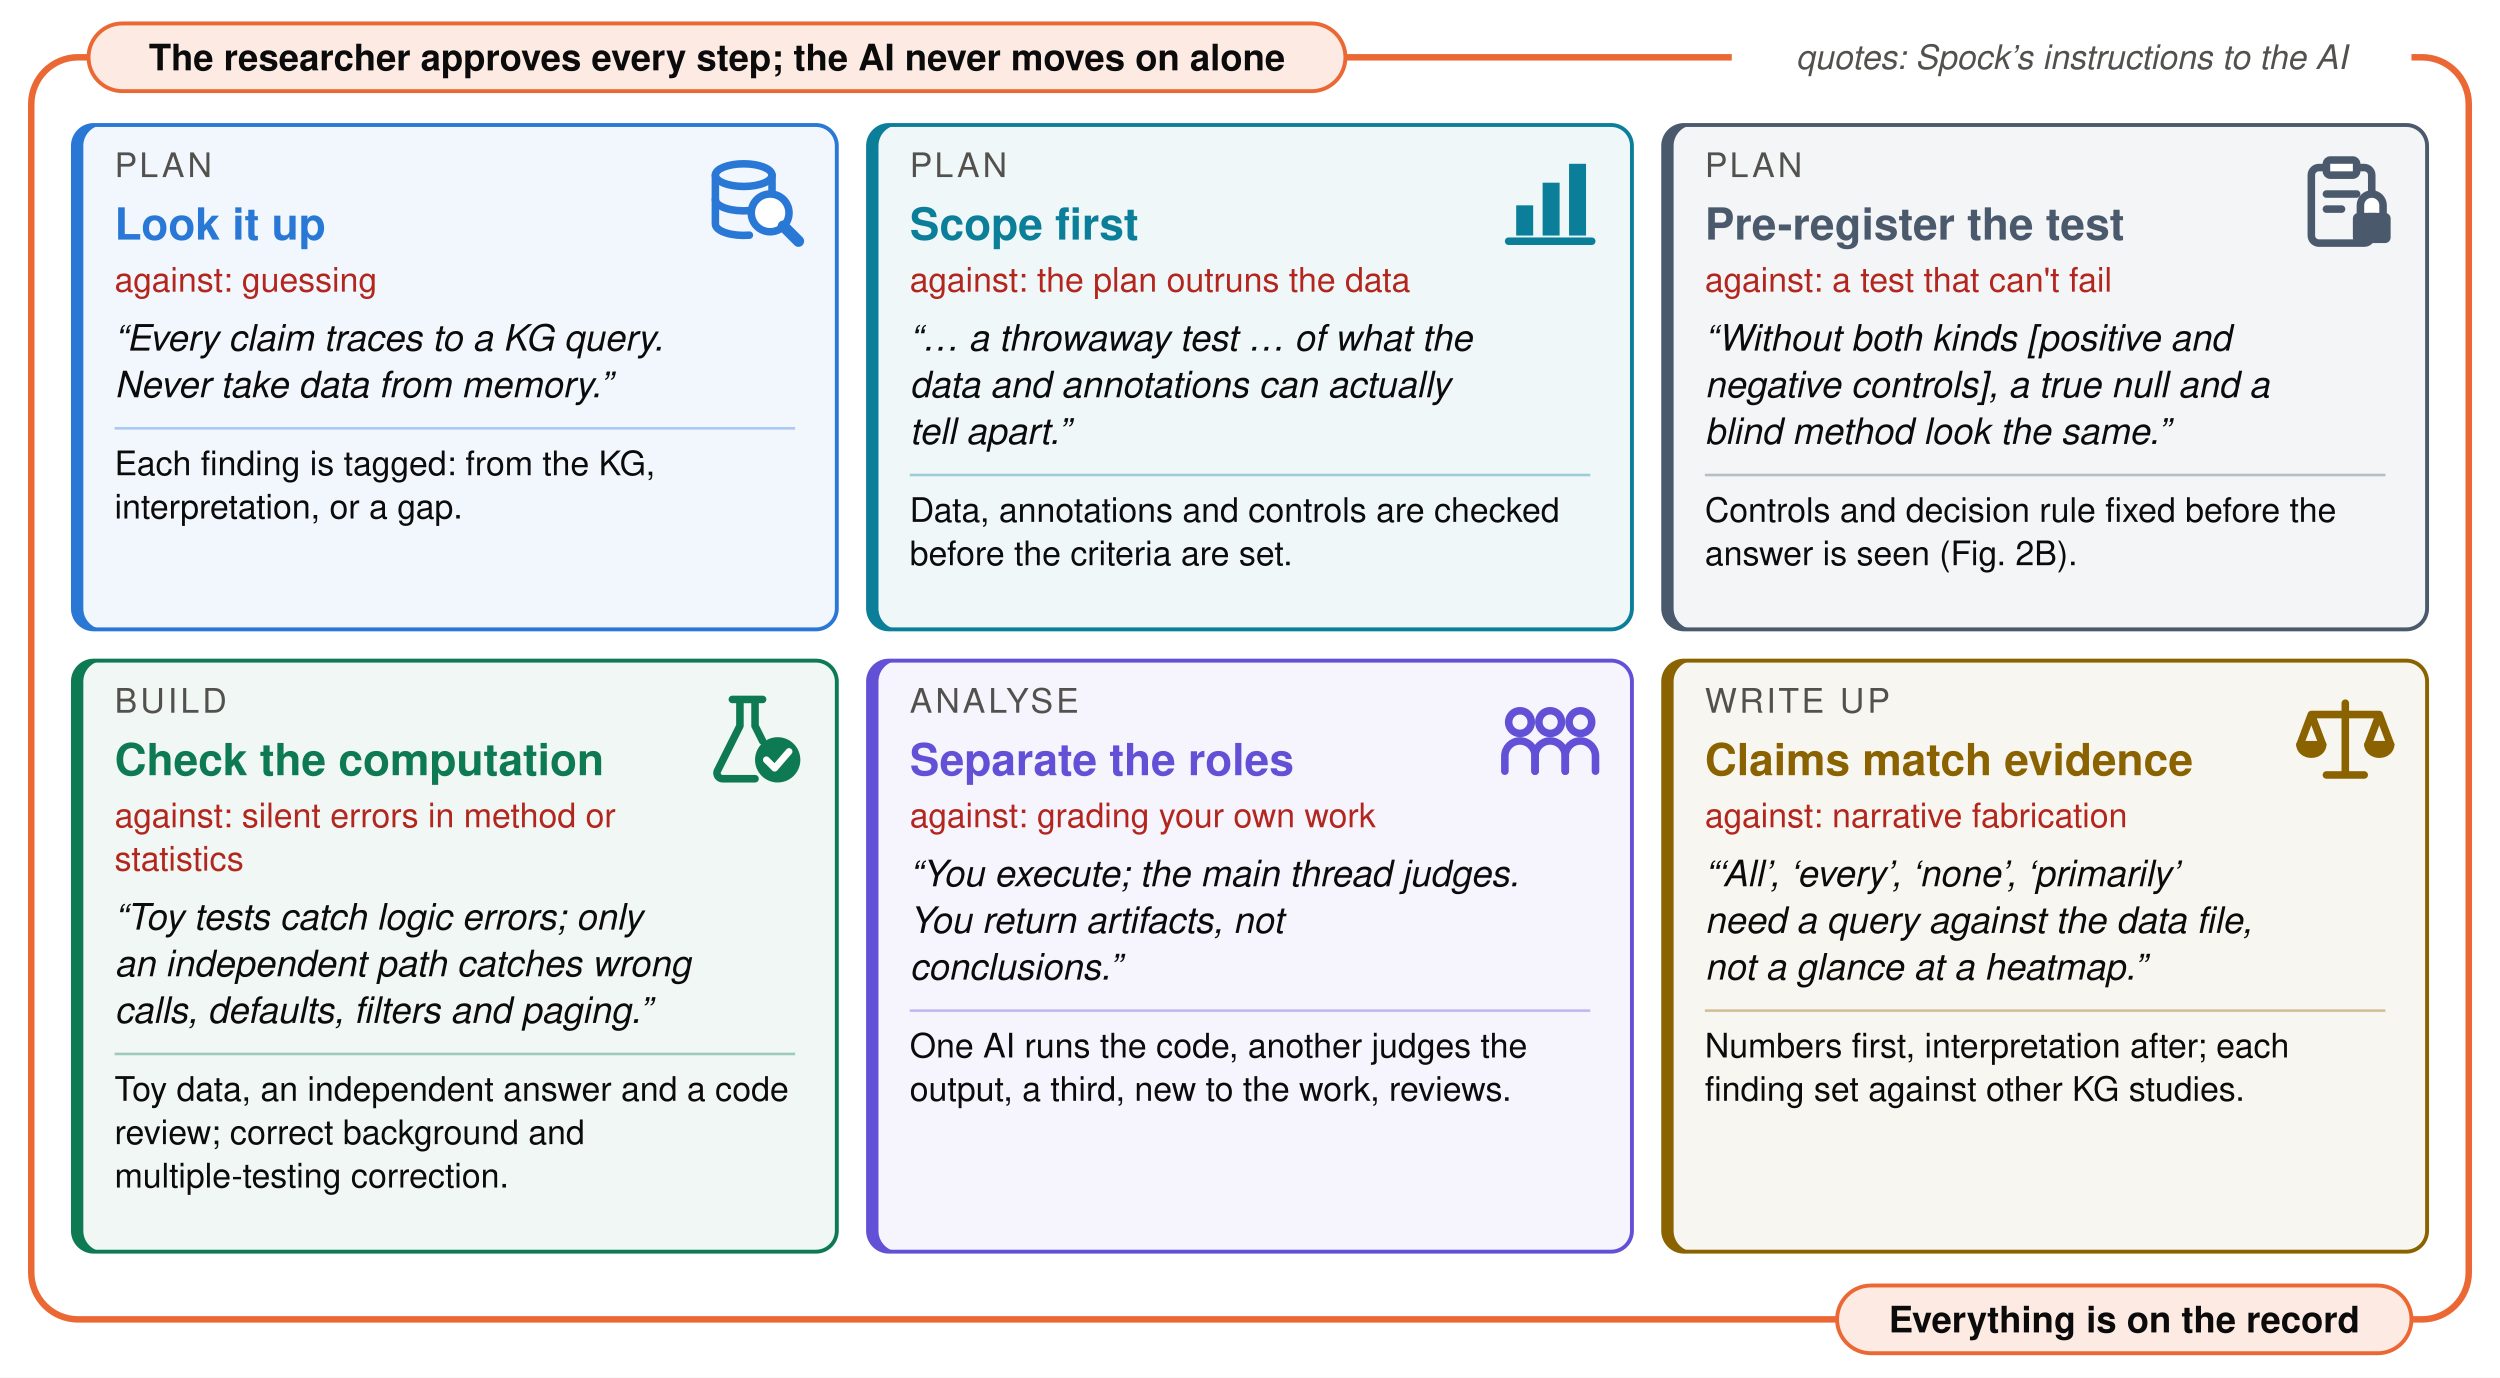
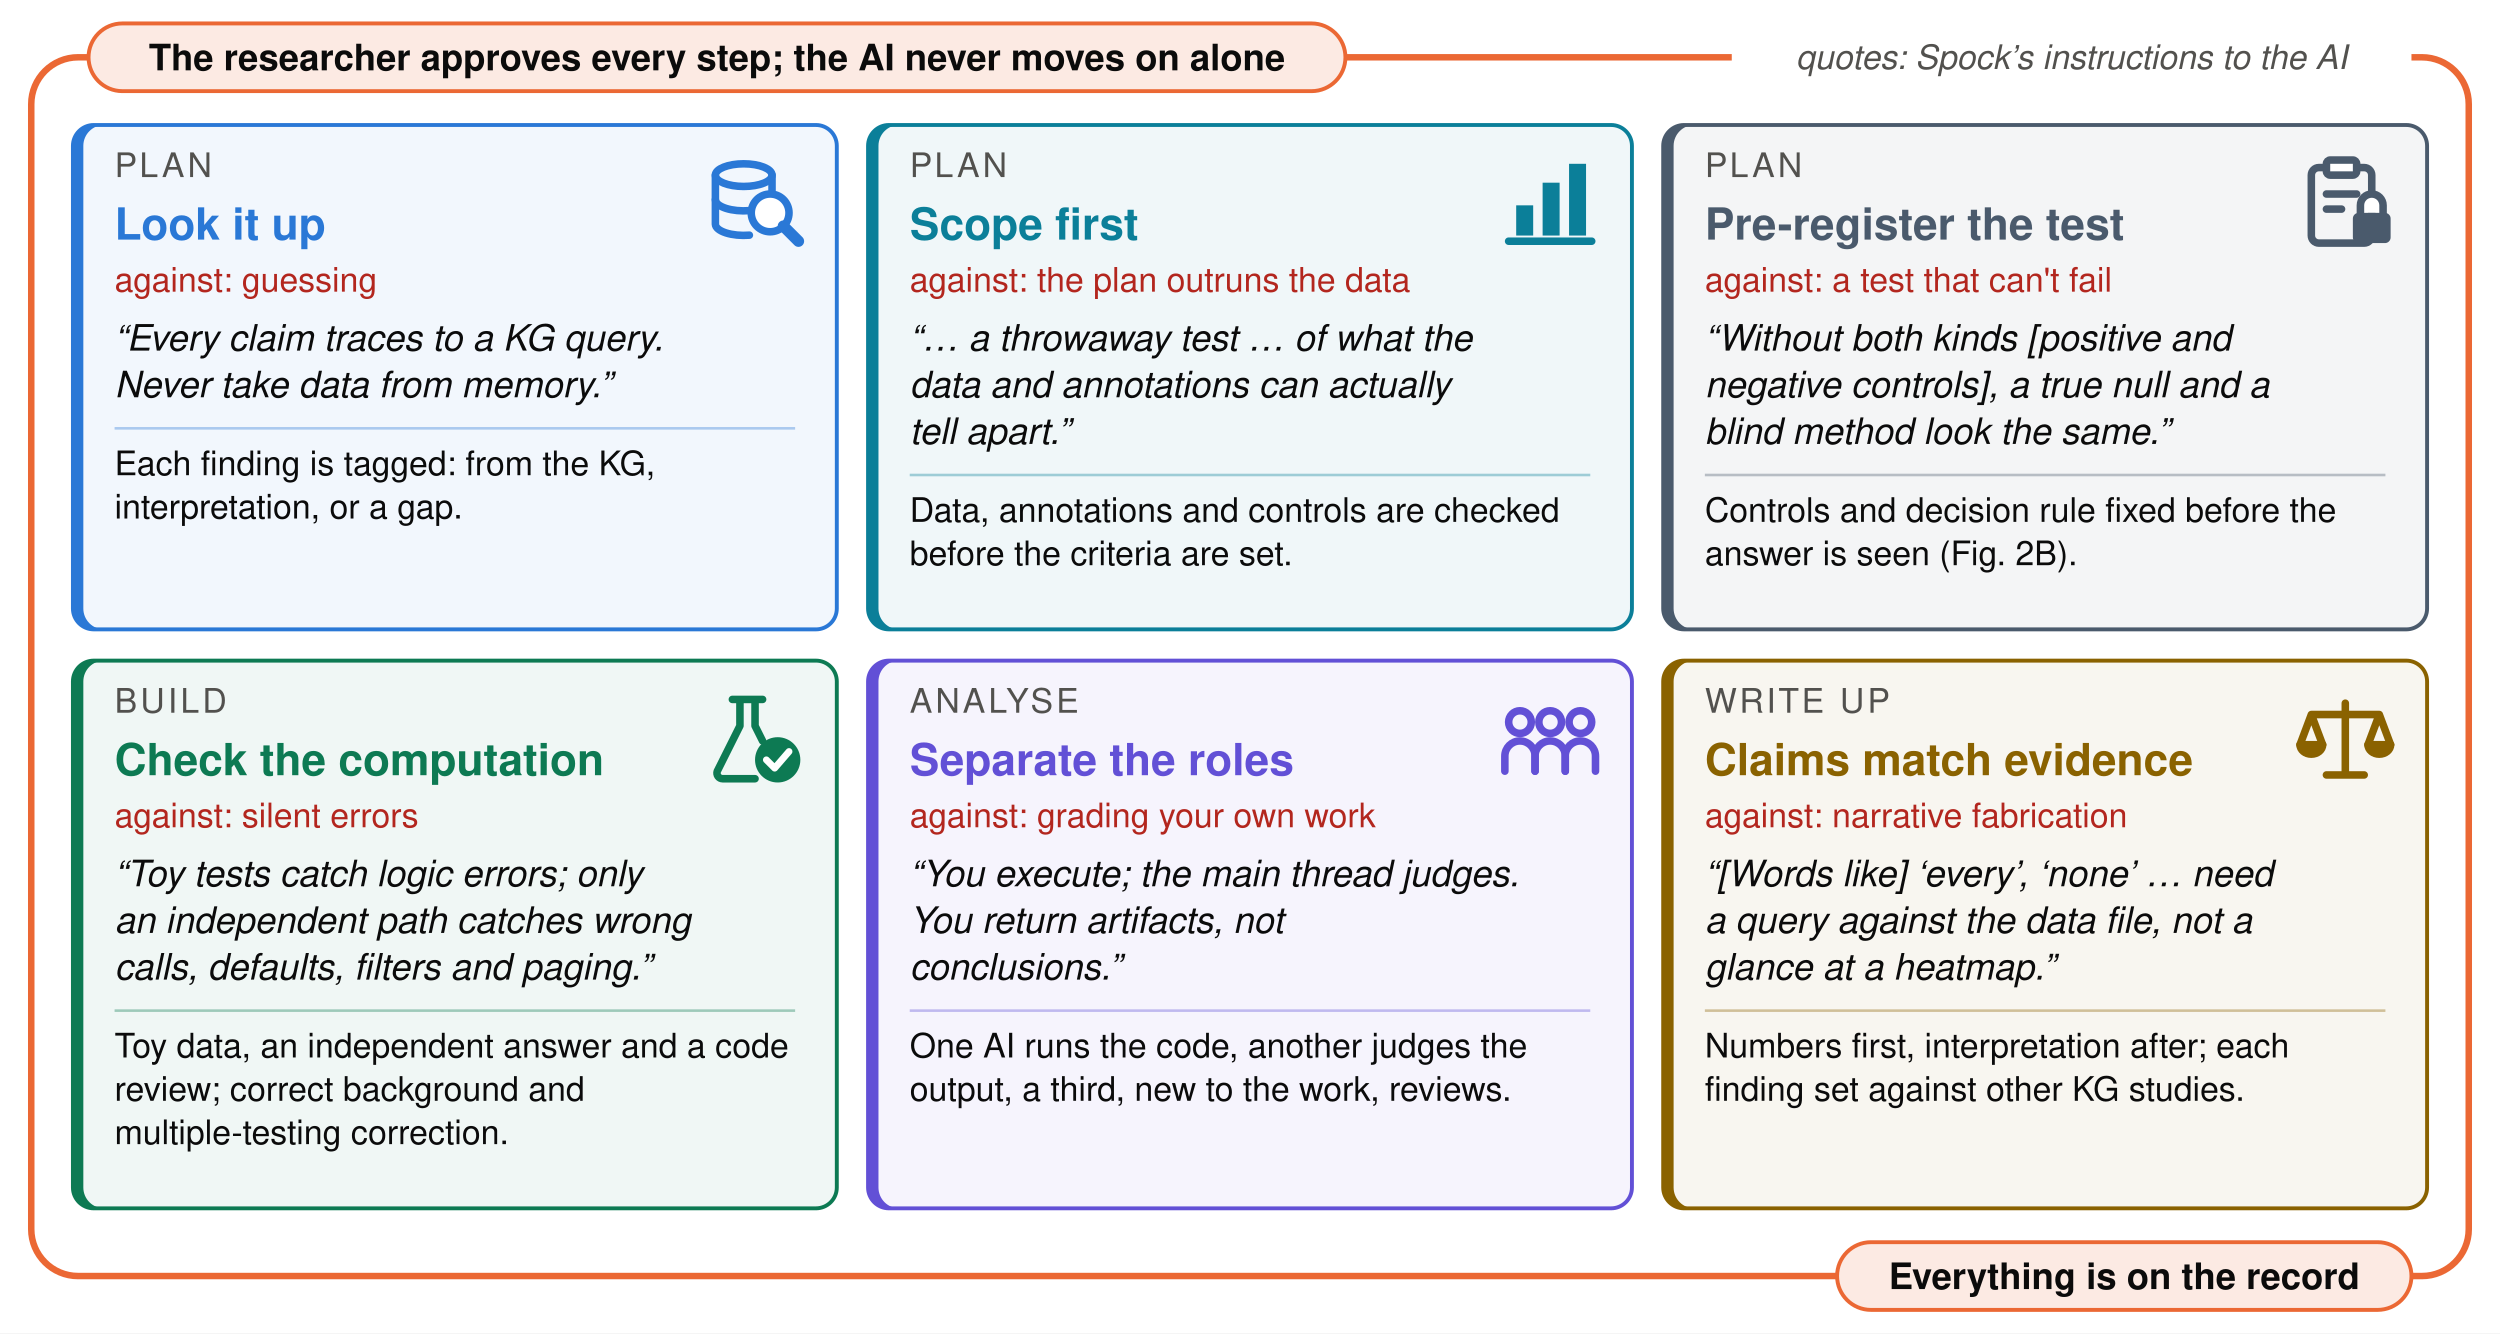
- <svg xmlns="http://www.w3.org/2000/svg" width="960" height="529" viewBox="0 0 960 529" font-family="Helvetica, Arial, 'Segoe UI', sans-serif">
+ <svg xmlns="http://www.w3.org/2000/svg" width="960" height="512" viewBox="0 0 960 512" font-family="Helvetica, Arial, 'Segoe UI', sans-serif">
  <defs>
-     <marker id="meb6834" viewBox="0 0 10 10" refX="9" refY="5" markerWidth="6" markerHeight="6" orient="auto-start-reverse">
-       <path d="M0,0 L10,5 L0,10 z" fill="#eb6834" />
+     <marker id="m0b0b0b" viewBox="0 0 10 10" refX="9" refY="5" markerWidth="6" markerHeight="6" orient="auto-start-reverse">
+       <path d="M0,0 L10,5 L0,10 z" fill="#0b0b0b" />
+     </marker>
+     <marker id="m0b7f99" viewBox="0 0 10 10" refX="9" refY="5" markerWidth="6" markerHeight="6" orient="auto-start-reverse">
+       <path d="M0,0 L10,5 L0,10 z" fill="#0b7f99" />
+     </marker>
+     <marker id="m0d7a53" viewBox="0 0 10 10" refX="9" refY="5" markerWidth="6" markerHeight="6" orient="auto-start-reverse">
+       <path d="M0,0 L10,5 L0,10 z" fill="#0d7a53" />
+     </marker>
+     <marker id="m1baf7a" viewBox="0 0 10 10" refX="9" refY="5" markerWidth="6" markerHeight="6" orient="auto-start-reverse">
+       <path d="M0,0 L10,5 L0,10 z" fill="#1baf7a" />
+     </marker>
+     <marker id="m2a78d6" viewBox="0 0 10 10" refX="9" refY="5" markerWidth="6" markerHeight="6" orient="auto-start-reverse">
+       <path d="M0,0 L10,5 L0,10 z" fill="#2a78d6" />
+     </marker>
+     <marker id="m4a5a6c" viewBox="0 0 10 10" refX="9" refY="5" markerWidth="6" markerHeight="6" orient="auto-start-reverse">
+       <path d="M0,0 L10,5 L0,10 z" fill="#4a5a6c" />
+     </marker>
+     <marker id="m52514e" viewBox="0 0 10 10" refX="9" refY="5" markerWidth="6" markerHeight="6" orient="auto-start-reverse">
+       <path d="M0,0 L10,5 L0,10 z" fill="#52514e" />
+     </marker>
+     <marker id="m6250d6" viewBox="0 0 10 10" refX="9" refY="5" markerWidth="6" markerHeight="6" orient="auto-start-reverse">
+       <path d="M0,0 L10,5 L0,10 z" fill="#6250d6" />
    </marker>
    <marker id="m8a6200" viewBox="0 0 10 10" refX="9" refY="5" markerWidth="6" markerHeight="6" orient="auto-start-reverse">
      <path d="M0,0 L10,5 L0,10 z" fill="#8a6200" />
    </marker>
    <marker id="mb0397a" viewBox="0 0 10 10" refX="9" refY="5" markerWidth="6" markerHeight="6" orient="auto-start-reverse">
      <path d="M0,0 L10,5 L0,10 z" fill="#b0397a" />
    </marker>
-     <marker id="m2a78d6" viewBox="0 0 10 10" refX="9" refY="5" markerWidth="6" markerHeight="6" orient="auto-start-reverse">
-       <path d="M0,0 L10,5 L0,10 z" fill="#2a78d6" />
-     </marker>
    <marker id="me34948" viewBox="0 0 10 10" refX="9" refY="5" markerWidth="6" markerHeight="6" orient="auto-start-reverse">
      <path d="M0,0 L10,5 L0,10 z" fill="#e34948" />
    </marker>
-     <marker id="m0d7a53" viewBox="0 0 10 10" refX="9" refY="5" markerWidth="6" markerHeight="6" orient="auto-start-reverse">
-       <path d="M0,0 L10,5 L0,10 z" fill="#0d7a53" />
-     </marker>
-     <marker id="m52514e" viewBox="0 0 10 10" refX="9" refY="5" markerWidth="6" markerHeight="6" orient="auto-start-reverse">
-       <path d="M0,0 L10,5 L0,10 z" fill="#52514e" />
-     </marker>
-     <marker id="m0b0b0b" viewBox="0 0 10 10" refX="9" refY="5" markerWidth="6" markerHeight="6" orient="auto-start-reverse">
-       <path d="M0,0 L10,5 L0,10 z" fill="#0b0b0b" />
-     </marker>
-     <marker id="m4a5a6c" viewBox="0 0 10 10" refX="9" refY="5" markerWidth="6" markerHeight="6" orient="auto-start-reverse">
-       <path d="M0,0 L10,5 L0,10 z" fill="#4a5a6c" />
-     </marker>
-     <marker id="m6250d6" viewBox="0 0 10 10" refX="9" refY="5" markerWidth="6" markerHeight="6" orient="auto-start-reverse">
-       <path d="M0,0 L10,5 L0,10 z" fill="#6250d6" />
-     </marker>
-     <marker id="m0b7f99" viewBox="0 0 10 10" refX="9" refY="5" markerWidth="6" markerHeight="6" orient="auto-start-reverse">
-       <path d="M0,0 L10,5 L0,10 z" fill="#0b7f99" />
-     </marker>
-     <marker id="m1baf7a" viewBox="0 0 10 10" refX="9" refY="5" markerWidth="6" markerHeight="6" orient="auto-start-reverse">
-       <path d="M0,0 L10,5 L0,10 z" fill="#1baf7a" />
+     <marker id="meb6834" viewBox="0 0 10 10" refX="9" refY="5" markerWidth="6" markerHeight="6" orient="auto-start-reverse">
+       <path d="M0,0 L10,5 L0,10 z" fill="#eb6834" />
    </marker>
  </defs>
  <rect width="100%" height="100%" fill="#ffffff" />
-   <rect x="12" y="22" width="936" height="484.64" rx="18" fill="#ffffff" stroke="#eb6834" stroke-width="2.5" />
+   <rect x="12" y="22" width="936" height="468.0" rx="18" fill="#ffffff" stroke="#eb6834" stroke-width="2.5" />
  <rect x="34" y="9" width="482.64" height="26" rx="13" fill="#fceae3" stroke="#eb6834" stroke-width="1.5" />
  <text x="275.32" y="27" font-size="14" font-weight="bold" font-style="normal" fill="#0b0b0b" text-anchor="middle">The researcher approves every step; the AI never moves on alone</text>
-   <rect x="705.44" y="493.64" width="220.56" height="26" rx="13" fill="#fceae3" stroke="#eb6834" stroke-width="1.5" />
-   <text x="815.72" y="511.64" font-size="14" font-weight="bold" font-style="normal" fill="#0b0b0b" text-anchor="middle">Everything is on the record</text>
+   <rect x="705.44" y="477.0" width="220.56" height="26" rx="13" fill="#fceae3" stroke="#eb6834" stroke-width="1.5" />
+   <text x="815.72" y="495.0" font-size="14" font-weight="bold" font-style="normal" fill="#0b0b0b" text-anchor="middle">Everything is on the record</text>
  <rect x="665.0" y="13" width="261.0" height="18" rx="0" fill="#ffffff" stroke="none" stroke-width="1.5" />
  <text x="795.5" y="26.5" font-size="13" font-weight="normal" font-style="italic" fill="#52514e" text-anchor="middle">quotes: Spock’s instructions to the AI</text>
  <rect x="28.0" y="48" width="293.333" height="193.68" rx="8" fill="#2a78d6" stroke="none" stroke-width="1.5" />
  <rect x="32.0" y="48" width="289.333" height="193.68" rx="8" fill="#f2f7fd" stroke="none" stroke-width="1.5" />
  <rect x="28.0" y="48" width="293.333" height="193.68" rx="8" fill="none" stroke="#2a78d6" stroke-width="1.5" />
  <text x="44.0" y="68" font-size="13" letter-spacing="1.2" fill="#52514e">PLAN</text>
  <g transform="translate(272.5333,60) scale(1.45)">
    <g fill="none" stroke="#2a78d6" stroke-width="2" stroke-linecap="round" stroke-linejoin="round">
      <ellipse cx="9" cy="5" rx="7.5" ry="3" />
      <path d="M1.5,5 V18 a7.5,3 0 0 0 9,2.9" />
      <path d="M16.5,5 V9" />
      <path d="M1.5,11.5 a7.5,3 0 0 0 9,2.9" />
    </g>
    <circle cx="16" cy="15" r="5" fill="#fff" stroke="#2a78d6" stroke-width="2" />
    <path d="M19.5,18.5 L23.5,22.5" fill="none" stroke="#2a78d6" stroke-width="3" stroke-linecap="round" />
  </g>
  <text x="44.0" y="92" font-size="17" font-weight="bold" font-style="normal" fill="#2a78d6" text-anchor="start">Look it up</text>
  <text x="44.0" y="112" font-size="13" font-weight="normal" font-style="normal" fill="#b3261e" text-anchor="start">against: guessing</text>
  <text x="44.0" y="134.64" font-size="14" font-weight="normal" font-style="italic" fill="#0b0b0b" text-anchor="start">“Every claim traces to a KG query.</text>
  <text x="44.0" y="152.56" font-size="14" font-weight="normal" font-style="italic" fill="#0b0b0b" text-anchor="start">Never take data from memory.”</text>
  <path d="M44.0,164.48 H305.333" stroke="#aac9ef" stroke-width="1" />
  <text x="44.0" y="182.48" font-size="13" font-weight="normal" font-style="normal" fill="#0b0b0b" text-anchor="start">Each finding is tagged: from the KG,</text>
  <text x="44.0" y="199.12" font-size="13" font-weight="normal" font-style="normal" fill="#0b0b0b" text-anchor="start">interpretation, or a gap.</text>
  <rect x="333.333" y="48" width="293.333" height="193.68" rx="8" fill="#0b7f99" stroke="none" stroke-width="1.5" />
  <rect x="337.333" y="48" width="289.333" height="193.68" rx="8" fill="#f0f7f9" stroke="none" stroke-width="1.5" />
  <rect x="333.333" y="48" width="293.333" height="193.68" rx="8" fill="none" stroke="#0b7f99" stroke-width="1.5" />
  <text x="349.333" y="68" font-size="13" letter-spacing="1.2" fill="#52514e">PLAN</text>
  <g transform="translate(577.8667,60) scale(1.45)">
    <g fill="#0b7f99">
      <rect x="3" y="13" width="4.5" height="8" />
      <rect x="10" y="7" width="4.5" height="14" />
      <rect x="17" y="2" width="4.5" height="19" />
    </g>
    <path d="M1,22.5 H23" fill="none" stroke="#0b7f99" stroke-width="2" stroke-linecap="round" stroke-linejoin="round" />
  </g>
  <text x="349.333" y="92" font-size="17" font-weight="bold" font-style="normal" fill="#0b7f99" text-anchor="start">Scope first</text>
  <text x="349.333" y="112" font-size="13" font-weight="normal" font-style="normal" fill="#b3261e" text-anchor="start">against: the plan outruns the data</text>
  <text x="349.333" y="134.64" font-size="14" font-weight="normal" font-style="italic" fill="#0b0b0b" text-anchor="start">“… a throwaway test … of what the</text>
  <text x="349.333" y="152.56" font-size="14" font-weight="normal" font-style="italic" fill="#0b0b0b" text-anchor="start">data and annotations can actually</text>
  <text x="349.333" y="170.48" font-size="14" font-weight="normal" font-style="italic" fill="#0b0b0b" text-anchor="start">tell apart.”</text>
  <path d="M349.333,182.4 H610.667" stroke="#9dccd6" stroke-width="1" />
  <text x="349.333" y="200.4" font-size="13" font-weight="normal" font-style="normal" fill="#0b0b0b" text-anchor="start">Data, annotations and controls are checked</text>
  <text x="349.333" y="217.04" font-size="13" font-weight="normal" font-style="normal" fill="#0b0b0b" text-anchor="start">before the criteria are set.</text>
  <rect x="638.667" y="48" width="293.333" height="193.68" rx="8" fill="#4a5a6c" stroke="none" stroke-width="1.5" />
  <rect x="642.667" y="48" width="289.333" height="193.68" rx="8" fill="#f4f5f6" stroke="none" stroke-width="1.5" />
  <rect x="638.667" y="48" width="293.333" height="193.68" rx="8" fill="none" stroke="#4a5a6c" stroke-width="1.5" />
  <text x="654.667" y="68" font-size="13" letter-spacing="1.2" fill="#52514e">PLAN</text>
  <g transform="translate(883.2,60) scale(1.45)">
    <g fill="none" stroke="#4a5a6c" stroke-width="2" stroke-linecap="round" stroke-linejoin="round">
      <rect x="3" y="3" width="16" height="20" rx="2" />
      <rect x="7" y="1" width="8" height="4" rx="1" fill="#fff" />
      <path d="M7,10 H15 M7,14 H11" />
      <path d="M16,15 V13 a3,3 0 0 1 6,0 V15" fill="#fff" />
    </g>
    <rect x="14" y="15" width="10" height="8" rx="1.5" fill="#4a5a6c" />
  </g>
  <text x="654.667" y="92" font-size="17" font-weight="bold" font-style="normal" fill="#4a5a6c" text-anchor="start">Pre-register the test</text>
  <text x="654.667" y="112" font-size="13" font-weight="normal" font-style="normal" fill="#b3261e" text-anchor="start">against: a test that can't fail</text>
  <text x="654.667" y="134.64" font-size="14" font-weight="normal" font-style="italic" fill="#0b0b0b" text-anchor="start">“Without both kinds [positive and</text>
  <text x="654.667" y="152.56" font-size="14" font-weight="normal" font-style="italic" fill="#0b0b0b" text-anchor="start">negative controls], a true null and a</text>
  <text x="654.667" y="170.48" font-size="14" font-weight="normal" font-style="italic" fill="#0b0b0b" text-anchor="start">blind method look the same.”</text>
  <path d="M654.667,182.4 H916.0" stroke="#b7bdc4" stroke-width="1" />
  <text x="654.667" y="200.4" font-size="13" font-weight="normal" font-style="normal" fill="#0b0b0b" text-anchor="start">Controls and decision rule fixed before the</text>
  <text x="654.667" y="217.04" font-size="13" font-weight="normal" font-style="normal" fill="#0b0b0b" text-anchor="start">answer is seen (Fig. 2B).</text>
-   <rect x="28.0" y="253.68" width="293.333" height="226.96" rx="8" fill="#0d7a53" stroke="none" stroke-width="1.5" />
-   <rect x="32.0" y="253.68" width="289.333" height="226.96" rx="8" fill="#f0f7f5" stroke="none" stroke-width="1.5" />
-   <rect x="28.0" y="253.68" width="293.333" height="226.96" rx="8" fill="none" stroke="#0d7a53" stroke-width="1.5" />
+   <rect x="28.0" y="253.68" width="293.333" height="210.32" rx="8" fill="#0d7a53" stroke="none" stroke-width="1.5" />
+   <rect x="32.0" y="253.68" width="289.333" height="210.32" rx="8" fill="#f0f7f5" stroke="none" stroke-width="1.5" />
+   <rect x="28.0" y="253.68" width="293.333" height="210.32" rx="8" fill="none" stroke="#0d7a53" stroke-width="1.5" />
  <text x="44.0" y="273.68" font-size="13" letter-spacing="1.2" fill="#52514e">BUILD</text>
  <g transform="translate(272.5333,265.68) scale(1.45)">
    <g fill="none" stroke="#0d7a53" stroke-width="2" stroke-linecap="round" stroke-linejoin="round">
      <path d="M6,2 H14 M8,2 V9 L2,21 a1.5,1.5 0 0 0 1.4,2 H12 M12,2 V9 L14,13" />
    </g>
    <circle cx="18" cy="18" r="6" fill="#0d7a53" />
    <path d="M15,18 L17.2,20.2 L21,15.8" fill="none" stroke="#fff" stroke-width="1.8" stroke-linecap="round" stroke-linejoin="round" />
  </g>
  <text x="44.0" y="297.68" font-size="17" font-weight="bold" font-style="normal" fill="#0d7a53" text-anchor="start">Check the computation</text>
-   <text x="44.0" y="317.68" font-size="13" font-weight="normal" font-style="normal" fill="#b3261e" text-anchor="start">against: silent errors in method or</text>
-   <text x="44.0" y="334.32" font-size="13" font-weight="normal" font-style="normal" fill="#b3261e" text-anchor="start">statistics</text>
-   <text x="44.0" y="356.96" font-size="14" font-weight="normal" font-style="italic" fill="#0b0b0b" text-anchor="start">“Toy tests catch logic errors; only</text>
-   <text x="44.0" y="374.88" font-size="14" font-weight="normal" font-style="italic" fill="#0b0b0b" text-anchor="start">an independent path catches wrong</text>
-   <text x="44.0" y="392.8" font-size="14" font-weight="normal" font-style="italic" fill="#0b0b0b" text-anchor="start">calls, defaults, filters and paging.”</text>
-   <path d="M44.0,404.72 H305.333" stroke="#9ecaba" stroke-width="1" />
-   <text x="44.0" y="422.72" font-size="13" font-weight="normal" font-style="normal" fill="#0b0b0b" text-anchor="start">Toy data, an independent answer and a code</text>
-   <text x="44.0" y="439.36" font-size="13" font-weight="normal" font-style="normal" fill="#0b0b0b" text-anchor="start">review; correct background and</text>
-   <text x="44.0" y="456.0" font-size="13" font-weight="normal" font-style="normal" fill="#0b0b0b" text-anchor="start">multiple-testing correction.</text>
-   <rect x="333.333" y="253.68" width="293.333" height="226.96" rx="8" fill="#6250d6" stroke="none" stroke-width="1.5" />
-   <rect x="337.333" y="253.68" width="289.333" height="226.96" rx="8" fill="#f6f4fd" stroke="none" stroke-width="1.5" />
-   <rect x="333.333" y="253.68" width="293.333" height="226.96" rx="8" fill="none" stroke="#6250d6" stroke-width="1.5" />
+   <text x="44.0" y="317.68" font-size="13" font-weight="normal" font-style="normal" fill="#b3261e" text-anchor="start">against: silent errors</text>
+   <text x="44.0" y="340.32" font-size="14" font-weight="normal" font-style="italic" fill="#0b0b0b" text-anchor="start">“Toy tests catch logic errors; only</text>
+   <text x="44.0" y="358.24" font-size="14" font-weight="normal" font-style="italic" fill="#0b0b0b" text-anchor="start">an independent path catches wrong</text>
+   <text x="44.0" y="376.16" font-size="14" font-weight="normal" font-style="italic" fill="#0b0b0b" text-anchor="start">calls, defaults, filters and paging.”</text>
+   <path d="M44.0,388.08 H305.333" stroke="#9ecaba" stroke-width="1" />
+   <text x="44.0" y="406.08" font-size="13" font-weight="normal" font-style="normal" fill="#0b0b0b" text-anchor="start">Toy data, an independent answer and a code</text>
+   <text x="44.0" y="422.72" font-size="13" font-weight="normal" font-style="normal" fill="#0b0b0b" text-anchor="start">review; correct background and</text>
+   <text x="44.0" y="439.36" font-size="13" font-weight="normal" font-style="normal" fill="#0b0b0b" text-anchor="start">multiple-testing correction.</text>
+   <rect x="333.333" y="253.68" width="293.333" height="210.32" rx="8" fill="#6250d6" stroke="none" stroke-width="1.5" />
+   <rect x="337.333" y="253.68" width="289.333" height="210.32" rx="8" fill="#f6f4fd" stroke="none" stroke-width="1.5" />
+   <rect x="333.333" y="253.68" width="293.333" height="210.32" rx="8" fill="none" stroke="#6250d6" stroke-width="1.5" />
  <text x="349.333" y="273.68" font-size="13" letter-spacing="1.2" fill="#52514e">ANALYSE</text>
  <g transform="translate(577.8667,265.68) scale(1.45)">
    <g fill="none" stroke="#6250d6" stroke-width="2" stroke-linecap="round" stroke-linejoin="round">
      <circle cx="4" cy="8" r="3" />
      <path d="M0,21 V17 a4,4 0 0 1 8,0 V21" />
    </g>
    <g fill="none" stroke="#6250d6" stroke-width="2" stroke-linecap="round" stroke-linejoin="round">
      <circle cx="12" cy="8" r="3" />
      <path d="M8,21 V17 a4,4 0 0 1 8,0 V21" />
    </g>
    <g fill="none" stroke="#6250d6" stroke-width="2" stroke-linecap="round" stroke-linejoin="round">
      <circle cx="20" cy="8" r="3" />
      <path d="M16,21 V17 a4,4 0 0 1 8,0 V21" />
    </g>
  </g>
  <text x="349.333" y="297.68" font-size="17" font-weight="bold" font-style="normal" fill="#6250d6" text-anchor="start">Separate the roles</text>
  <text x="349.333" y="317.68" font-size="13" font-weight="normal" font-style="normal" fill="#b3261e" text-anchor="start">against: grading your own work</text>
  <text x="349.333" y="340.32" font-size="14" font-weight="normal" font-style="italic" fill="#0b0b0b" text-anchor="start">“You execute; the main thread judges.</text>
  <text x="349.333" y="358.24" font-size="14" font-weight="normal" font-style="italic" fill="#0b0b0b" text-anchor="start">You return artifacts, not</text>
  <text x="349.333" y="376.16" font-size="14" font-weight="normal" font-style="italic" fill="#0b0b0b" text-anchor="start">conclusions.”</text>
  <path d="M349.333,388.08 H610.667" stroke="#c0b9ef" stroke-width="1" />
  <text x="349.333" y="406.08" font-size="13" font-weight="normal" font-style="normal" fill="#0b0b0b" text-anchor="start">One AI runs the code, another judges the</text>
  <text x="349.333" y="422.72" font-size="13" font-weight="normal" font-style="normal" fill="#0b0b0b" text-anchor="start">output, a third, new to the work, reviews.</text>
-   <rect x="638.667" y="253.68" width="293.333" height="226.96" rx="8" fill="#8a6200" stroke="none" stroke-width="1.5" />
-   <rect x="642.667" y="253.68" width="289.333" height="226.96" rx="8" fill="#f8f6f0" stroke="none" stroke-width="1.5" />
-   <rect x="638.667" y="253.68" width="293.333" height="226.96" rx="8" fill="none" stroke="#8a6200" stroke-width="1.5" />
+   <rect x="638.667" y="253.68" width="293.333" height="210.32" rx="8" fill="#8a6200" stroke="none" stroke-width="1.5" />
+   <rect x="642.667" y="253.68" width="289.333" height="210.32" rx="8" fill="#f8f6f0" stroke="none" stroke-width="1.5" />
+   <rect x="638.667" y="253.68" width="293.333" height="210.32" rx="8" fill="none" stroke="#8a6200" stroke-width="1.5" />
  <text x="654.667" y="273.68" font-size="13" letter-spacing="1.2" fill="#52514e">WRITE UP</text>
  <g transform="translate(883.2,265.68) scale(1.45)">
    <g fill="none" stroke="#8a6200" stroke-width="2" stroke-linecap="round" stroke-linejoin="round">
      <path d="M12,3 V22 M7,22 H17 M3,6 H21 M3,6 L0,14 M3,6 L6,14 M21,6 L18,14 M21,6 L24,14" />
      <path d="M0,14 a3,2.5 0 0 0 6,0 Z M18,14 a3,2.5 0 0 0 6,0 Z" fill="#8a6200" />
    </g>
  </g>
  <text x="654.667" y="297.68" font-size="17" font-weight="bold" font-style="normal" fill="#8a6200" text-anchor="start">Claims match evidence</text>
  <text x="654.667" y="317.68" font-size="13" font-weight="normal" font-style="normal" fill="#b3261e" text-anchor="start">against: narrative fabrication</text>
-   <text x="654.667" y="340.32" font-size="14" font-weight="normal" font-style="italic" fill="#0b0b0b" text-anchor="start">“‘All’, ‘every’, ‘none’, ‘primarily’</text>
-   <text x="654.667" y="358.24" font-size="14" font-weight="normal" font-style="italic" fill="#0b0b0b" text-anchor="start">need a query against the data file,</text>
-   <text x="654.667" y="376.16" font-size="14" font-weight="normal" font-style="italic" fill="#0b0b0b" text-anchor="start">not a glance at a heatmap.”</text>
+   <text x="654.667" y="340.32" font-size="14" font-weight="normal" font-style="italic" fill="#0b0b0b" text-anchor="start">“[Words like] ‘every’, ‘none’ … need</text>
+   <text x="654.667" y="358.24" font-size="14" font-weight="normal" font-style="italic" fill="#0b0b0b" text-anchor="start">a query against the data file, not a</text>
+   <text x="654.667" y="376.16" font-size="14" font-weight="normal" font-style="italic" fill="#0b0b0b" text-anchor="start">glance at a heatmap.”</text>
  <path d="M654.667,388.08 H916.0" stroke="#d0c099" stroke-width="1" />
  <text x="654.667" y="406.08" font-size="13" font-weight="normal" font-style="normal" fill="#0b0b0b" text-anchor="start">Numbers first, interpretation after; each</text>
  <text x="654.667" y="422.72" font-size="13" font-weight="normal" font-style="normal" fill="#0b0b0b" text-anchor="start">finding set against other KG studies.</text>
</svg>
